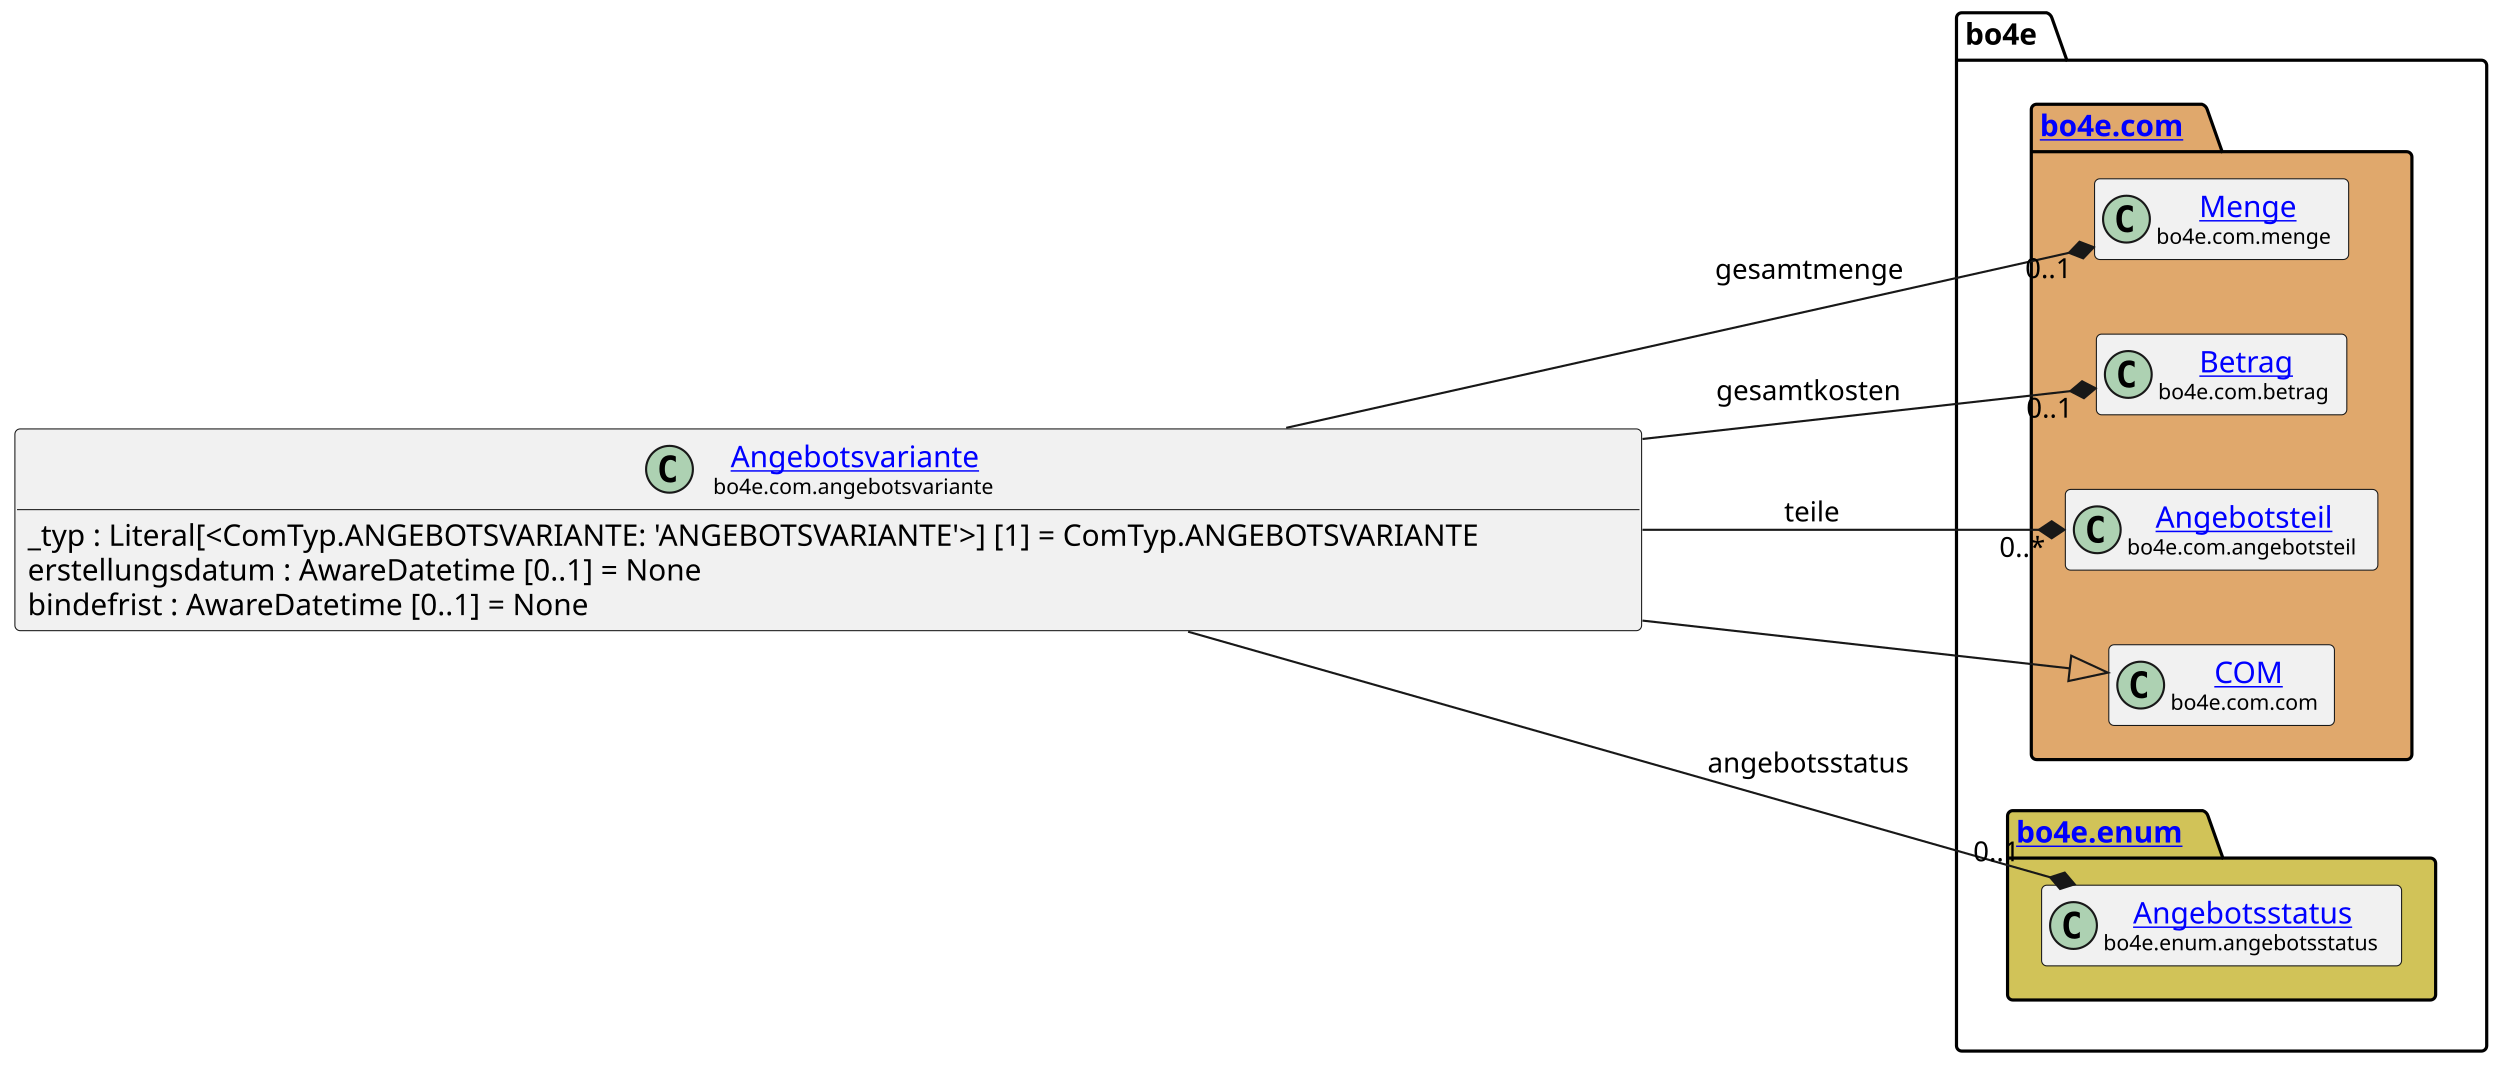
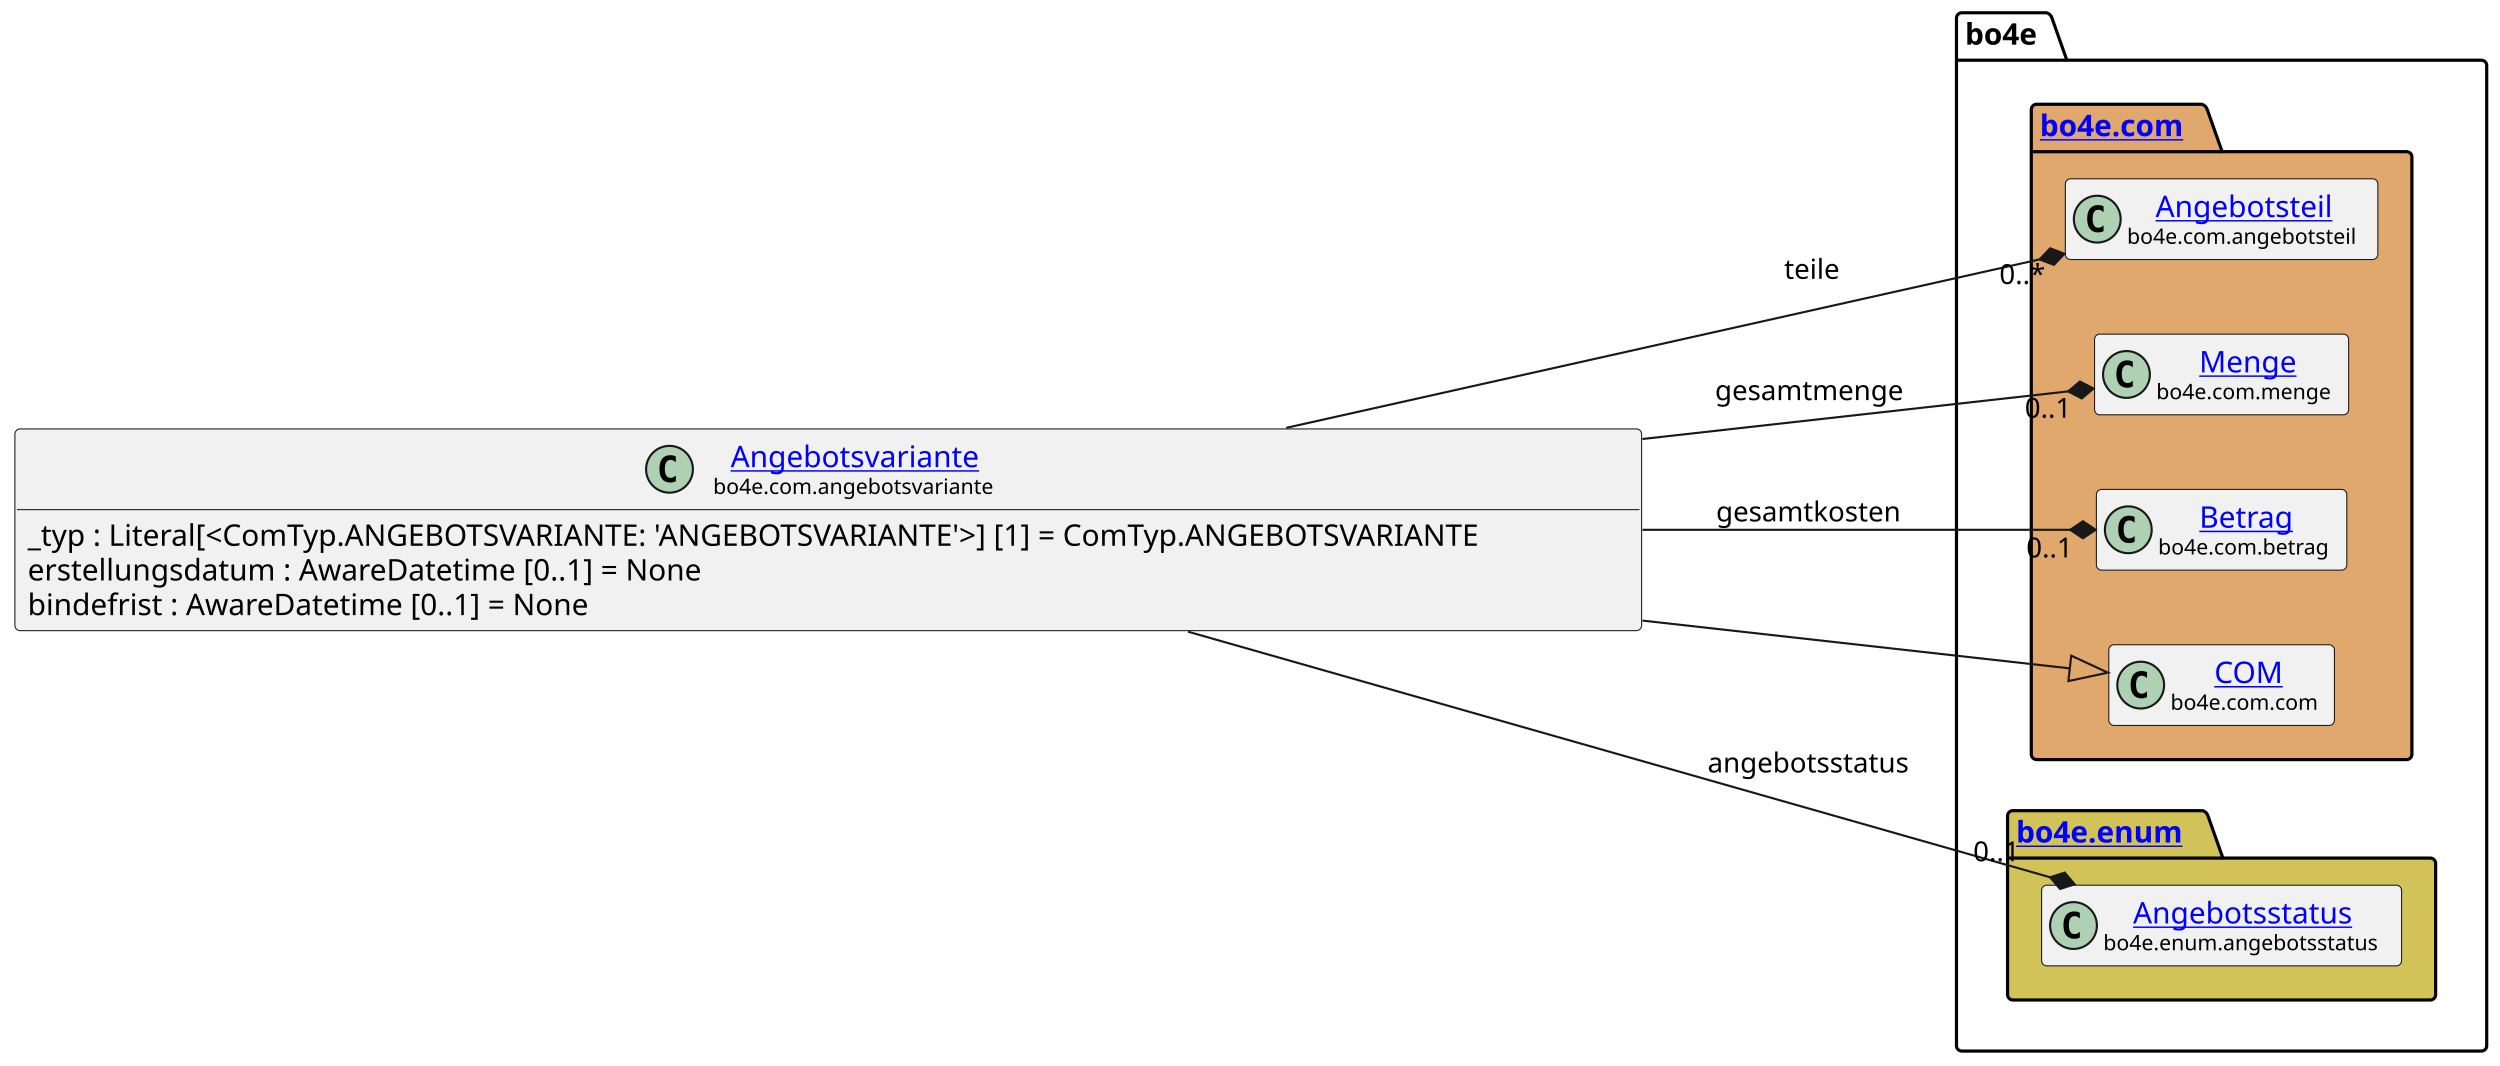
<svg xmlns="http://www.w3.org/2000/svg" xmlns:xlink="http://www.w3.org/1999/xlink" contentStyleType="text/css" data-diagram-type="CLASS" height="501px" preserveAspectRatio="none" style="width:1175px;height:501px;background:#FFFFFF;" version="1.1" viewBox="0 0 1175 501" width="1175px" zoomAndPan="magnify">
  <defs />
  <g>
    <g class="cluster" data-entity="bo4e" data-source-line="10" data-uid="ent0005" id="cluster_bo4e">
      <path d="M922.05,6 L961.926,6 A3.75,3.75 0 0 1 964.426,8.5 L971.426,28.297 L1166.25,28.297 A2.5,2.5 0 0 1 1168.75,30.797 L1168.75,491.5 A2.5,2.5 0 0 1 1166.25,494 L922.05,494 A2.5,2.5 0 0 1 919.55,491.5 L919.55,8.5 A2.5,2.5 0 0 1 922.05,6" fill="none" style="stroke:#000000;stroke-width:1.5;" />
      <line style="stroke:#000000;stroke-width:1.5;" x1="919.55" x2="971.426" y1="28.297" y2="28.297" />
      <text fill="#000000" font-family="sans-serif" font-size="14" font-weight="bold" lengthAdjust="spacing" textLength="38.876" x="923.55" y="20.995">bo4e</text>
    </g>
    <g class="cluster" data-entity="com" data-source-line="9" data-uid="ent0003" id="cluster_com">
      <path d="M957.21,49 L1034.909,49 A3.75,3.75 0 0 1 1037.409,51.5 L1044.409,71.297 L1131.1,71.297 A2.5,2.5 0 0 1 1133.6,73.797 L1133.6,354.5 A2.5,2.5 0 0 1 1131.1,357 L957.21,357 A2.5,2.5 0 0 1 954.71,354.5 L954.71,51.5 A2.5,2.5 0 0 1 957.21,49" fill="#E0A86C" style="stroke:#000000;stroke-width:1.5;" />
      <line style="stroke:#000000;stroke-width:1.5;" x1="954.71" x2="1044.409" y1="71.297" y2="71.297" />
      <a href="file:////home/runner/work/BO4E-python/BO4E-python/docs/../.tox/docs/tmp/html/api/bo4e.com.html" target="_top" title="file:////home/runner/work/BO4E-python/BO4E-python/docs/../.tox/docs/tmp/html/api/bo4e.com.html" xlink:actuate="onRequest" xlink:href="file:////home/runner/work/BO4E-python/BO4E-python/docs/../.tox/docs/tmp/html/api/bo4e.com.html" xlink:show="new" xlink:title="file:////home/runner/work/BO4E-python/BO4E-python/docs/../.tox/docs/tmp/html/api/bo4e.com.html" xlink:type="simple">
        <text fill="#0000FF" font-family="sans-serif" font-size="14" font-weight="bold" lengthAdjust="spacing" text-decoration="underline" textLength="76.699" x="958.71" y="63.995">bo4e.com</text>
      </a>
    </g>
    <g class="cluster" data-entity="enum" data-source-line="15" data-uid="ent0009" id="cluster_enum">
      <path d="M946.05,381 L1035.261,381 A3.75,3.75 0 0 1 1037.761,383.5 L1044.761,403.297 L1142.25,403.297 A2.5,2.5 0 0 1 1144.75,405.797 L1144.75,467.5 A2.5,2.5 0 0 1 1142.25,470 L946.05,470 A2.5,2.5 0 0 1 943.55,467.5 L943.55,383.5 A2.5,2.5 0 0 1 946.05,381" fill="#D1C358" style="stroke:#000000;stroke-width:1.5;" />
      <line style="stroke:#000000;stroke-width:1.5;" x1="943.55" x2="1044.761" y1="403.297" y2="403.297" />
      <a href="file:////home/runner/work/BO4E-python/BO4E-python/docs/../.tox/docs/tmp/html/api/bo4e.enum.html" target="_top" title="file:////home/runner/work/BO4E-python/BO4E-python/docs/../.tox/docs/tmp/html/api/bo4e.enum.html" xlink:actuate="onRequest" xlink:href="file:////home/runner/work/BO4E-python/BO4E-python/docs/../.tox/docs/tmp/html/api/bo4e.enum.html" xlink:show="new" xlink:title="file:////home/runner/work/BO4E-python/BO4E-python/docs/../.tox/docs/tmp/html/api/bo4e.enum.html" xlink:type="simple">
        <text fill="#0000FF" font-family="sans-serif" font-size="14" font-weight="bold" lengthAdjust="spacing" text-decoration="underline" textLength="88.211" x="947.55" y="395.995">bo4e.enum</text>
      </a>
    </g>
-     <g class="entity" data-entity="Menge" data-source-line="10" data-uid="ent0004" id="entity_Menge">
-       <rect fill="#F1F1F1" height="37.938" rx="2.5" ry="2.5" style="stroke:#181818;stroke-width:0.5;" width="119.427" x="984.44" y="84.03" />
-       <ellipse cx="999.44" cy="102.999" fill="#ADD1B2" rx="11" ry="11" style="stroke:#181818;stroke-width:1;" />
-       <path d="M1002.409,108.639 Q1001.831,108.936 1001.19,109.077 Q1000.549,109.233 999.846,109.233 Q997.346,109.233 996.018,107.593 Q994.706,105.936 994.706,102.811 Q994.706,99.686 996.018,98.03 Q997.346,96.374 999.846,96.374 Q1000.549,96.374 1001.19,96.53 Q1001.846,96.686 1002.409,96.983 L1002.409,99.702 Q1001.784,99.124 1001.19,98.858 Q1000.596,98.577 999.971,98.577 Q998.628,98.577 997.94,99.655 Q997.253,100.718 997.253,102.811 Q997.253,104.905 997.94,105.983 Q998.628,107.046 999.971,107.046 Q1000.596,107.046 1001.19,106.78 Q1001.784,106.499 1002.409,105.921 L1002.409,108.639 Z " fill="#000000" />
+     <g class="entity" data-entity="Angebotsteil" data-source-line="10" data-uid="ent0004" id="entity_Angebotsteil">
+       <rect fill="#F1F1F1" height="37.938" rx="2.5" ry="2.5" style="stroke:#181818;stroke-width:0.5;" width="146.888" x="970.71" y="84.03" />
+       <ellipse cx="985.71" cy="102.999" fill="#ADD1B2" rx="11" ry="11" style="stroke:#181818;stroke-width:1;" />
+       <path d="M988.679,108.639 Q988.101,108.936 987.46,109.077 Q986.819,109.233 986.116,109.233 Q983.616,109.233 982.288,107.593 Q980.976,105.936 980.976,102.811 Q980.976,99.686 982.288,98.03 Q983.616,96.374 986.116,96.374 Q986.819,96.374 987.46,96.53 Q988.116,96.686 988.679,96.983 L988.679,99.702 Q988.054,99.124 987.46,98.858 Q986.866,98.577 986.241,98.577 Q984.898,98.577 984.21,99.655 Q983.523,100.718 983.523,102.811 Q983.523,104.905 984.21,105.983 Q984.898,107.046 986.241,107.046 Q986.866,107.046 987.46,106.78 Q988.054,106.499 988.679,105.921 L988.679,108.639 Z " fill="#000000" />
+       <a href="file:////home/runner/work/BO4E-python/BO4E-python/docs/../.tox/docs/tmp/html/api/bo4e.com.html#bo4e.com.angebotsteil.Angebotsteil" target="_top" title="file:////home/runner/work/BO4E-python/BO4E-python/docs/../.tox/docs/tmp/html/api/bo4e.com.html#bo4e.com.angebotsteil.Angebotsteil" xlink:actuate="onRequest" xlink:href="file:////home/runner/work/BO4E-python/BO4E-python/docs/../.tox/docs/tmp/html/api/bo4e.com.html#bo4e.com.angebotsteil.Angebotsteil" xlink:show="new" xlink:title="file:////home/runner/work/BO4E-python/BO4E-python/docs/../.tox/docs/tmp/html/api/bo4e.com.html#bo4e.com.angebotsteil.Angebotsteil" xlink:type="simple">
+         <text fill="#0000FF" font-family="sans-serif" font-size="14" lengthAdjust="spacing" text-decoration="underline" textLength="88.067" x="1013.12" y="102.025">Angebotsteil</text>
+       </a>
+       <text fill="#000000" font-family="sans-serif" font-size="10" lengthAdjust="spacing" textLength="114.888" x="999.71" y="114.609">bo4e.com.angebotsteil</text>
+     </g>
+     <g class="entity" data-entity="Menge" data-source-line="11" data-uid="ent0006" id="entity_Menge">
+       <rect fill="#F1F1F1" height="37.938" rx="2.5" ry="2.5" style="stroke:#181818;stroke-width:0.5;" width="119.427" x="984.44" y="157.03" />
+       <ellipse cx="999.44" cy="175.999" fill="#ADD1B2" rx="11" ry="11" style="stroke:#181818;stroke-width:1;" />
+       <path d="M1002.409,181.639 Q1001.831,181.936 1001.19,182.077 Q1000.549,182.233 999.846,182.233 Q997.346,182.233 996.018,180.593 Q994.706,178.936 994.706,175.811 Q994.706,172.686 996.018,171.03 Q997.346,169.374 999.846,169.374 Q1000.549,169.374 1001.19,169.53 Q1001.846,169.686 1002.409,169.983 L1002.409,172.702 Q1001.784,172.124 1001.19,171.858 Q1000.596,171.577 999.971,171.577 Q998.628,171.577 997.94,172.655 Q997.253,173.718 997.253,175.811 Q997.253,177.905 997.94,178.983 Q998.628,180.046 999.971,180.046 Q1000.596,180.046 1001.19,179.78 Q1001.784,179.499 1002.409,178.921 L1002.409,181.639 Z " fill="#000000" />
      <a href="file:////home/runner/work/BO4E-python/BO4E-python/docs/../.tox/docs/tmp/html/api/bo4e.com.html#bo4e.com.menge.Menge" target="_top" title="file:////home/runner/work/BO4E-python/BO4E-python/docs/../.tox/docs/tmp/html/api/bo4e.com.html#bo4e.com.menge.Menge" xlink:actuate="onRequest" xlink:href="file:////home/runner/work/BO4E-python/BO4E-python/docs/../.tox/docs/tmp/html/api/bo4e.com.html#bo4e.com.menge.Menge" xlink:show="new" xlink:title="file:////home/runner/work/BO4E-python/BO4E-python/docs/../.tox/docs/tmp/html/api/bo4e.com.html#bo4e.com.menge.Menge" xlink:type="simple">
-         <text fill="#0000FF" font-family="sans-serif" font-size="14" lengthAdjust="spacing" text-decoration="underline" textLength="47.065" x="1033.621" y="102.025">Menge</text>
+         <text fill="#0000FF" font-family="sans-serif" font-size="14" lengthAdjust="spacing" text-decoration="underline" textLength="47.065" x="1033.621" y="175.025">Menge</text>
      </a>
-       <text fill="#000000" font-family="sans-serif" font-size="10" lengthAdjust="spacing" textLength="87.427" x="1013.44" y="114.609">bo4e.com.menge</text>
+       <text fill="#000000" font-family="sans-serif" font-size="10" lengthAdjust="spacing" textLength="87.427" x="1013.44" y="187.609">bo4e.com.menge</text>
    </g>
-     <g class="entity" data-entity="Betrag" data-source-line="11" data-uid="ent0006" id="entity_Betrag">
-       <rect fill="#F1F1F1" height="37.938" rx="2.5" ry="2.5" style="stroke:#181818;stroke-width:0.5;" width="117.703" x="985.3" y="157.03" />
-       <ellipse cx="1000.3" cy="175.999" fill="#ADD1B2" rx="11" ry="11" style="stroke:#181818;stroke-width:1;" />
-       <path d="M1003.269,181.639 Q1002.691,181.936 1002.05,182.077 Q1001.409,182.233 1000.706,182.233 Q998.206,182.233 996.878,180.593 Q995.566,178.936 995.566,175.811 Q995.566,172.686 996.878,171.03 Q998.206,169.374 1000.706,169.374 Q1001.409,169.374 1002.05,169.53 Q1002.706,169.686 1003.269,169.983 L1003.269,172.702 Q1002.644,172.124 1002.05,171.858 Q1001.456,171.577 1000.831,171.577 Q999.487,171.577 998.8,172.655 Q998.112,173.718 998.112,175.811 Q998.112,177.905 998.8,178.983 Q999.487,180.046 1000.831,180.046 Q1001.456,180.046 1002.05,179.78 Q1002.644,179.499 1003.269,178.921 L1003.269,181.639 Z " fill="#000000" />
+     <g class="entity" data-entity="Betrag" data-source-line="12" data-uid="ent0007" id="entity_Betrag">
+       <rect fill="#F1F1F1" height="37.938" rx="2.5" ry="2.5" style="stroke:#181818;stroke-width:0.5;" width="117.703" x="985.3" y="230.03" />
+       <ellipse cx="1000.3" cy="248.999" fill="#ADD1B2" rx="11" ry="11" style="stroke:#181818;stroke-width:1;" />
+       <path d="M1003.269,254.639 Q1002.691,254.936 1002.05,255.077 Q1001.409,255.233 1000.706,255.233 Q998.206,255.233 996.878,253.593 Q995.566,251.936 995.566,248.811 Q995.566,245.686 996.878,244.03 Q998.206,242.374 1000.706,242.374 Q1001.409,242.374 1002.05,242.53 Q1002.706,242.686 1003.269,242.983 L1003.269,245.702 Q1002.644,245.124 1002.05,244.858 Q1001.456,244.577 1000.831,244.577 Q999.487,244.577 998.8,245.655 Q998.112,246.718 998.112,248.811 Q998.112,250.905 998.8,251.983 Q999.487,253.046 1000.831,253.046 Q1001.456,253.046 1002.05,252.78 Q1002.644,252.499 1003.269,251.921 L1003.269,254.639 Z " fill="#000000" />
      <a href="file:////home/runner/work/BO4E-python/BO4E-python/docs/../.tox/docs/tmp/html/api/bo4e.com.html#bo4e.com.betrag.Betrag" target="_top" title="file:////home/runner/work/BO4E-python/BO4E-python/docs/../.tox/docs/tmp/html/api/bo4e.com.html#bo4e.com.betrag.Betrag" xlink:actuate="onRequest" xlink:href="file:////home/runner/work/BO4E-python/BO4E-python/docs/../.tox/docs/tmp/html/api/bo4e.com.html#bo4e.com.betrag.Betrag" xlink:show="new" xlink:title="file:////home/runner/work/BO4E-python/BO4E-python/docs/../.tox/docs/tmp/html/api/bo4e.com.html#bo4e.com.betrag.Betrag" xlink:type="simple">
-         <text fill="#0000FF" font-family="sans-serif" font-size="14" lengthAdjust="spacing" text-decoration="underline" textLength="46.929" x="1033.687" y="175.025">Betrag</text>
+         <text fill="#0000FF" font-family="sans-serif" font-size="14" lengthAdjust="spacing" text-decoration="underline" textLength="46.929" x="1033.687" y="248.025">Betrag</text>
      </a>
-       <text fill="#000000" font-family="sans-serif" font-size="10" lengthAdjust="spacing" textLength="85.703" x="1014.3" y="187.609">bo4e.com.betrag</text>
-     </g>
-     <g class="entity" data-entity="Angebotsteil" data-source-line="12" data-uid="ent0007" id="entity_Angebotsteil">
-       <rect fill="#F1F1F1" height="37.938" rx="2.5" ry="2.5" style="stroke:#181818;stroke-width:0.5;" width="146.888" x="970.71" y="230.03" />
-       <ellipse cx="985.71" cy="248.999" fill="#ADD1B2" rx="11" ry="11" style="stroke:#181818;stroke-width:1;" />
-       <path d="M988.679,254.639 Q988.101,254.936 987.46,255.077 Q986.819,255.233 986.116,255.233 Q983.616,255.233 982.288,253.593 Q980.976,251.936 980.976,248.811 Q980.976,245.686 982.288,244.03 Q983.616,242.374 986.116,242.374 Q986.819,242.374 987.46,242.53 Q988.116,242.686 988.679,242.983 L988.679,245.702 Q988.054,245.124 987.46,244.858 Q986.866,244.577 986.241,244.577 Q984.898,244.577 984.21,245.655 Q983.523,246.718 983.523,248.811 Q983.523,250.905 984.21,251.983 Q984.898,253.046 986.241,253.046 Q986.866,253.046 987.46,252.78 Q988.054,252.499 988.679,251.921 L988.679,254.639 Z " fill="#000000" />
-       <a href="file:////home/runner/work/BO4E-python/BO4E-python/docs/../.tox/docs/tmp/html/api/bo4e.com.html#bo4e.com.angebotsteil.Angebotsteil" target="_top" title="file:////home/runner/work/BO4E-python/BO4E-python/docs/../.tox/docs/tmp/html/api/bo4e.com.html#bo4e.com.angebotsteil.Angebotsteil" xlink:actuate="onRequest" xlink:href="file:////home/runner/work/BO4E-python/BO4E-python/docs/../.tox/docs/tmp/html/api/bo4e.com.html#bo4e.com.angebotsteil.Angebotsteil" xlink:show="new" xlink:title="file:////home/runner/work/BO4E-python/BO4E-python/docs/../.tox/docs/tmp/html/api/bo4e.com.html#bo4e.com.angebotsteil.Angebotsteil" xlink:type="simple">
-         <text fill="#0000FF" font-family="sans-serif" font-size="14" lengthAdjust="spacing" text-decoration="underline" textLength="88.067" x="1013.12" y="248.025">Angebotsteil</text>
-       </a>
-       <text fill="#000000" font-family="sans-serif" font-size="10" lengthAdjust="spacing" textLength="114.888" x="999.71" y="260.609">bo4e.com.angebotsteil</text>
+       <text fill="#000000" font-family="sans-serif" font-size="10" lengthAdjust="spacing" textLength="85.703" x="1014.3" y="260.609">bo4e.com.betrag</text>
    </g>
    <g class="entity" data-entity="COM" data-source-line="13" data-uid="ent0008" id="entity_COM">
      <rect fill="#F1F1F1" height="37.938" rx="2.5" ry="2.5" style="stroke:#181818;stroke-width:0.5;" width="106.053" x="991.13" y="303.03" />
      <ellipse cx="1006.13" cy="321.999" fill="#ADD1B2" rx="11" ry="11" style="stroke:#181818;stroke-width:1;" />
      <path d="M1009.099,327.639 Q1008.521,327.936 1007.88,328.077 Q1007.239,328.233 1006.536,328.233 Q1004.036,328.233 1002.708,326.592 Q1001.396,324.936 1001.396,321.811 Q1001.396,318.686 1002.708,317.03 Q1004.036,315.374 1006.536,315.374 Q1007.239,315.374 1007.88,315.53 Q1008.536,315.686 1009.099,315.983 L1009.099,318.702 Q1008.474,318.124 1007.88,317.858 Q1007.286,317.577 1006.661,317.577 Q1005.317,317.577 1004.63,318.655 Q1003.942,319.717 1003.942,321.811 Q1003.942,323.905 1004.63,324.983 Q1005.317,326.046 1006.661,326.046 Q1007.286,326.046 1007.88,325.78 Q1008.474,325.499 1009.099,324.921 L1009.099,327.639 Z " fill="#000000" />
      <a href="file:////home/runner/work/BO4E-python/BO4E-python/docs/../.tox/docs/tmp/html/api/bo4e.com.html#bo4e.com.com.COM" target="_top" title="file:////home/runner/work/BO4E-python/BO4E-python/docs/../.tox/docs/tmp/html/api/bo4e.com.html#bo4e.com.com.COM" xlink:actuate="onRequest" xlink:href="file:////home/runner/work/BO4E-python/BO4E-python/docs/../.tox/docs/tmp/html/api/bo4e.com.html#bo4e.com.com.COM" xlink:show="new" xlink:title="file:////home/runner/work/BO4E-python/BO4E-python/docs/../.tox/docs/tmp/html/api/bo4e.com.html#bo4e.com.com.COM" xlink:type="simple">
        <text fill="#0000FF" font-family="sans-serif" font-size="14" lengthAdjust="spacing" text-decoration="underline" textLength="32.874" x="1040.719" y="321.025">COM</text>
      </a>
      <text fill="#000000" font-family="sans-serif" font-size="10" lengthAdjust="spacing" textLength="74.053" x="1020.13" y="333.609">bo4e.com.com</text>
    </g>
    <g class="entity" data-entity="Angebotsstatus" data-source-line="16" data-uid="ent0010" id="entity_Angebotsstatus">
      <rect fill="#F1F1F1" height="37.938" rx="2.5" ry="2.5" style="stroke:#181818;stroke-width:0.5;" width="169.197" x="959.55" y="416.03" />
      <ellipse cx="974.55" cy="434.999" fill="#ADD1B2" rx="11" ry="11" style="stroke:#181818;stroke-width:1;" />
      <path d="M977.519,440.639 Q976.941,440.936 976.3,441.077 Q975.659,441.233 974.956,441.233 Q972.456,441.233 971.128,439.592 Q969.816,437.936 969.816,434.811 Q969.816,431.686 971.128,430.03 Q972.456,428.374 974.956,428.374 Q975.659,428.374 976.3,428.53 Q976.956,428.686 977.519,428.983 L977.519,431.702 Q976.894,431.124 976.3,430.858 Q975.706,430.577 975.081,430.577 Q973.737,430.577 973.05,431.655 Q972.362,432.717 972.362,434.811 Q972.362,436.905 973.05,437.983 Q973.737,439.046 975.081,439.046 Q975.706,439.046 976.3,438.78 Q976.894,438.499 977.519,437.921 L977.519,440.639 Z " fill="#000000" />
      <a href="file:////home/runner/work/BO4E-python/BO4E-python/docs/../.tox/docs/tmp/html/api/bo4e.enum.html#bo4e.enum.angebotsstatus.Angebotsstatus" target="_top" title="file:////home/runner/work/BO4E-python/BO4E-python/docs/../.tox/docs/tmp/html/api/bo4e.enum.html#bo4e.enum.angebotsstatus.Angebotsstatus" xlink:actuate="onRequest" xlink:href="file:////home/runner/work/BO4E-python/BO4E-python/docs/../.tox/docs/tmp/html/api/bo4e.enum.html#bo4e.enum.angebotsstatus.Angebotsstatus" xlink:show="new" xlink:title="file:////home/runner/work/BO4E-python/BO4E-python/docs/../.tox/docs/tmp/html/api/bo4e.enum.html#bo4e.enum.angebotsstatus.Angebotsstatus" xlink:type="simple">
        <text fill="#0000FF" font-family="sans-serif" font-size="14" lengthAdjust="spacing" text-decoration="underline" textLength="109.204" x="1002.547" y="434.025">Angebotsstatus</text>
      </a>
      <text fill="#000000" font-family="sans-serif" font-size="10" lengthAdjust="spacing" textLength="137.197" x="988.55" y="446.609">bo4e.enum.angebotsstatus</text>
    </g>
    <g class="entity" data-entity="Angebotsvariante" data-source-line="3" data-uid="ent0002" id="entity_Angebotsvariante">
      <rect fill="#F1F1F1" height="94.828" rx="2.5" ry="2.5" style="stroke:#181818;stroke-width:0.5;" width="764.555" x="7" y="201.59" />
      <ellipse cx="314.661" cy="220.559" fill="#ADD1B2" rx="11" ry="11" style="stroke:#181818;stroke-width:1;" />
      <path d="M317.63,226.199 Q317.052,226.496 316.411,226.637 Q315.771,226.793 315.067,226.793 Q312.567,226.793 311.239,225.153 Q309.927,223.496 309.927,220.371 Q309.927,217.246 311.239,215.59 Q312.567,213.934 315.067,213.934 Q315.771,213.934 316.411,214.09 Q317.067,214.246 317.63,214.543 L317.63,217.262 Q317.005,216.684 316.411,216.418 Q315.817,216.137 315.192,216.137 Q313.849,216.137 313.161,217.215 Q312.474,218.278 312.474,220.371 Q312.474,222.465 313.161,223.543 Q313.849,224.606 315.192,224.606 Q315.817,224.606 316.411,224.34 Q317.005,224.059 317.63,223.481 L317.63,226.199 Z " fill="#000000" />
      <a href="file:////home/runner/work/BO4E-python/BO4E-python/docs/../.tox/docs/tmp/html/api/bo4e.com.html#bo4e.com.angebotsvariante.Angebotsvariante" target="_top" title="file:////home/runner/work/BO4E-python/BO4E-python/docs/../.tox/docs/tmp/html/api/bo4e.com.html#bo4e.com.angebotsvariante.Angebotsvariante" xlink:actuate="onRequest" xlink:href="file:////home/runner/work/BO4E-python/BO4E-python/docs/../.tox/docs/tmp/html/api/bo4e.com.html#bo4e.com.angebotsvariante.Angebotsvariante" xlink:show="new" xlink:title="file:////home/runner/work/BO4E-python/BO4E-python/docs/../.tox/docs/tmp/html/api/bo4e.com.html#bo4e.com.angebotsvariante.Angebotsvariante" xlink:type="simple">
        <text fill="#0000FF" font-family="sans-serif" font-size="14" lengthAdjust="spacing" text-decoration="underline" textLength="124.25" x="343.402" y="219.585">Angebotsvariante</text>
      </a>
      <text fill="#000000" font-family="sans-serif" font-size="10" lengthAdjust="spacing" textLength="140.732" x="335.161" y="232.169">bo4e.com.angebotsvariante</text>
      <line style="stroke:#181818;stroke-width:0.5;" x1="8" x2="770.555" y1="239.528" y2="239.528" />
      <text fill="#000000" font-family="sans-serif" font-size="14" lengthAdjust="spacing" textLength="752.555" x="13" y="256.523">_typ : Literal[&lt;ComTyp.ANGEBOTSVARIANTE: 'ANGEBOTSVARIANTE'&gt;] [1] = ComTyp.ANGEBOTSVARIANTE</text>
      <text fill="#000000" font-family="sans-serif" font-size="14" lengthAdjust="spacing" textLength="344.866" x="13" y="272.82">erstellungsdatum : AwareDatetime [0..1] = None</text>
      <text fill="#000000" font-family="sans-serif" font-size="14" lengthAdjust="spacing" textLength="288.435" x="13" y="289.116">bindefrist : AwareDatetime [0..1] = None</text>
    </g>
    <g class="link" data-entity-1="Angebotsvariante" data-entity-2="COM" data-source-line="19" data-uid="lnk11" id="link_Angebotsvariante_COM">
      <path codeLine="19" d="M771.95,291.68 C858.73,301.38 922.262,308.477 972.812,314.137" fill="none" id="Angebotsvariante-to-COM" style="stroke:#181818;stroke-width:1;" />
      <polygon fill="none" points="990.7,316.14,973.479,308.174,972.144,320.1,990.7,316.14" style="stroke:#181818;stroke-width:1;" />
    </g>
    <g class="link" data-entity-1="Angebotsvariante" data-entity-2="Angebotsstatus" data-source-line="20" data-uid="lnk12" id="link_Angebotsvariante_Angebotsstatus">
      <path codeLine="20" d="M558.41,296.9 C693.86,335.49 865.739,384.452 963.549,412.322" fill="none" id="Angebotsvariante-to-Angebotsstatus" style="stroke:#181818;stroke-width:1;" />
      <polygon fill="#181818" points="975.09,415.61,970.416,410.119,963.549,412.322,968.223,417.813,975.09,415.61" style="stroke:#181818;stroke-width:1;" />
      <text fill="#000000" font-family="sans-serif" font-size="13" lengthAdjust="spacing" textLength="100.477" x="802.55" y="363.067">angebotsstatus</text>
      <text fill="#000000" font-family="sans-serif" font-size="13" lengthAdjust="spacing" textLength="24.807" x="927.398" y="404.798">0..1</text>
    </g>
    <g class="link" data-entity-1="Angebotsvariante" data-entity-2="Angebotsteil" data-source-line="21" data-uid="lnk13" id="link_Angebotsvariante_Angebotsteil">
-       <path codeLine="21" d="M771.95,249 C847.85,249 907.65,249 958.28,249" fill="none" id="Angebotsvariante-to-Angebotsteil" style="stroke:#181818;stroke-width:1;" />
-       <polygon fill="#181818" points="970.28,249,964.28,245,958.28,249,964.28,253,970.28,249" style="stroke:#181818;stroke-width:1;" />
-       <text fill="#000000" font-family="sans-serif" font-size="13" lengthAdjust="spacing" textLength="28.317" x="838.55" y="245.067">teile</text>
-       <text fill="#000000" font-family="sans-serif" font-size="13" lengthAdjust="spacing" textLength="23.036" x="939.678" y="261.741">0..*</text>
+       <path codeLine="21" d="M604.51,201.09 C730.72,172.87 870.709,141.558 958.599,121.908" fill="none" id="Angebotsvariante-to-Angebotsteil" style="stroke:#181818;stroke-width:1;" />
+       <polygon fill="#181818" points="970.31,119.29,963.582,116.695,958.599,121.908,965.327,124.503,970.31,119.29" style="stroke:#181818;stroke-width:1;" />
+       <text fill="#000000" font-family="sans-serif" font-size="13" lengthAdjust="spacing" textLength="28.317" x="838.55" y="131.067">teile</text>
+       <text fill="#000000" font-family="sans-serif" font-size="13" lengthAdjust="spacing" textLength="23.036" x="939.711" y="133.482">0..*</text>
    </g>
    <g class="link" data-entity-1="Angebotsvariante" data-entity-2="Menge" data-source-line="22" data-uid="lnk14" id="link_Angebotsvariante_Menge">
-       <path codeLine="22" d="M604.51,201.09 C737.6,171.33 887.319,137.848 972.389,118.828" fill="none" id="Angebotsvariante-to-Menge" style="stroke:#181818;stroke-width:1;" />
-       <polygon fill="#181818" points="984.1,116.21,977.372,113.615,972.389,118.828,979.117,121.423,984.1,116.21" style="stroke:#181818;stroke-width:1;" />
-       <text fill="#000000" font-family="sans-serif" font-size="13" lengthAdjust="spacing" textLength="93.901" x="806.05" y="131.067">gesamtmenge</text>
-       <text fill="#000000" font-family="sans-serif" font-size="13" lengthAdjust="spacing" textLength="24.807" x="951.816" y="130.679">0..1</text>
+       <path codeLine="22" d="M771.95,206.32 C854.96,197.04 921.144,189.644 972.024,183.954" fill="none" id="Angebotsvariante-to-Menge" style="stroke:#181818;stroke-width:1;" />
+       <polygon fill="#181818" points="983.95,182.62,977.543,179.312,972.024,183.954,978.432,187.262,983.95,182.62" style="stroke:#181818;stroke-width:1;" />
+       <text fill="#000000" font-family="sans-serif" font-size="13" lengthAdjust="spacing" textLength="93.901" x="806.05" y="188.067">gesamtmenge</text>
+       <text fill="#000000" font-family="sans-serif" font-size="13" lengthAdjust="spacing" textLength="24.807" x="951.648" y="196.327">0..1</text>
    </g>
    <g class="link" data-entity-1="Angebotsvariante" data-entity-2="Betrag" data-source-line="23" data-uid="lnk15" id="link_Angebotsvariante_Betrag">
-       <path codeLine="23" d="M771.95,206.32 C855.52,196.98 922.194,189.522 973.044,183.842" fill="none" id="Angebotsvariante-to-Betrag" style="stroke:#181818;stroke-width:1;" />
-       <polygon fill="#181818" points="984.97,182.51,978.563,179.201,973.044,183.842,979.451,187.151,984.97,182.51" style="stroke:#181818;stroke-width:1;" />
-       <text fill="#000000" font-family="sans-serif" font-size="13" lengthAdjust="spacing" textLength="92.339" x="806.55" y="188.067">gesamtkosten</text>
-       <text fill="#000000" font-family="sans-serif" font-size="13" lengthAdjust="spacing" textLength="24.807" x="952.344" y="196.293">0..1</text>
+       <path codeLine="23" d="M771.95,249 C855.52,249 922.12,249 972.97,249" fill="none" id="Angebotsvariante-to-Betrag" style="stroke:#181818;stroke-width:1;" />
+       <polygon fill="#181818" points="984.97,249,978.97,245,972.97,249,978.97,253,984.97,249" style="stroke:#181818;stroke-width:1;" />
+       <text fill="#000000" font-family="sans-serif" font-size="13" lengthAdjust="spacing" textLength="92.339" x="806.55" y="245.067">gesamtkosten</text>
+       <text fill="#000000" font-family="sans-serif" font-size="13" lengthAdjust="spacing" textLength="24.807" x="952.344" y="261.989">0..1</text>
    </g>
  </g>
</svg>
